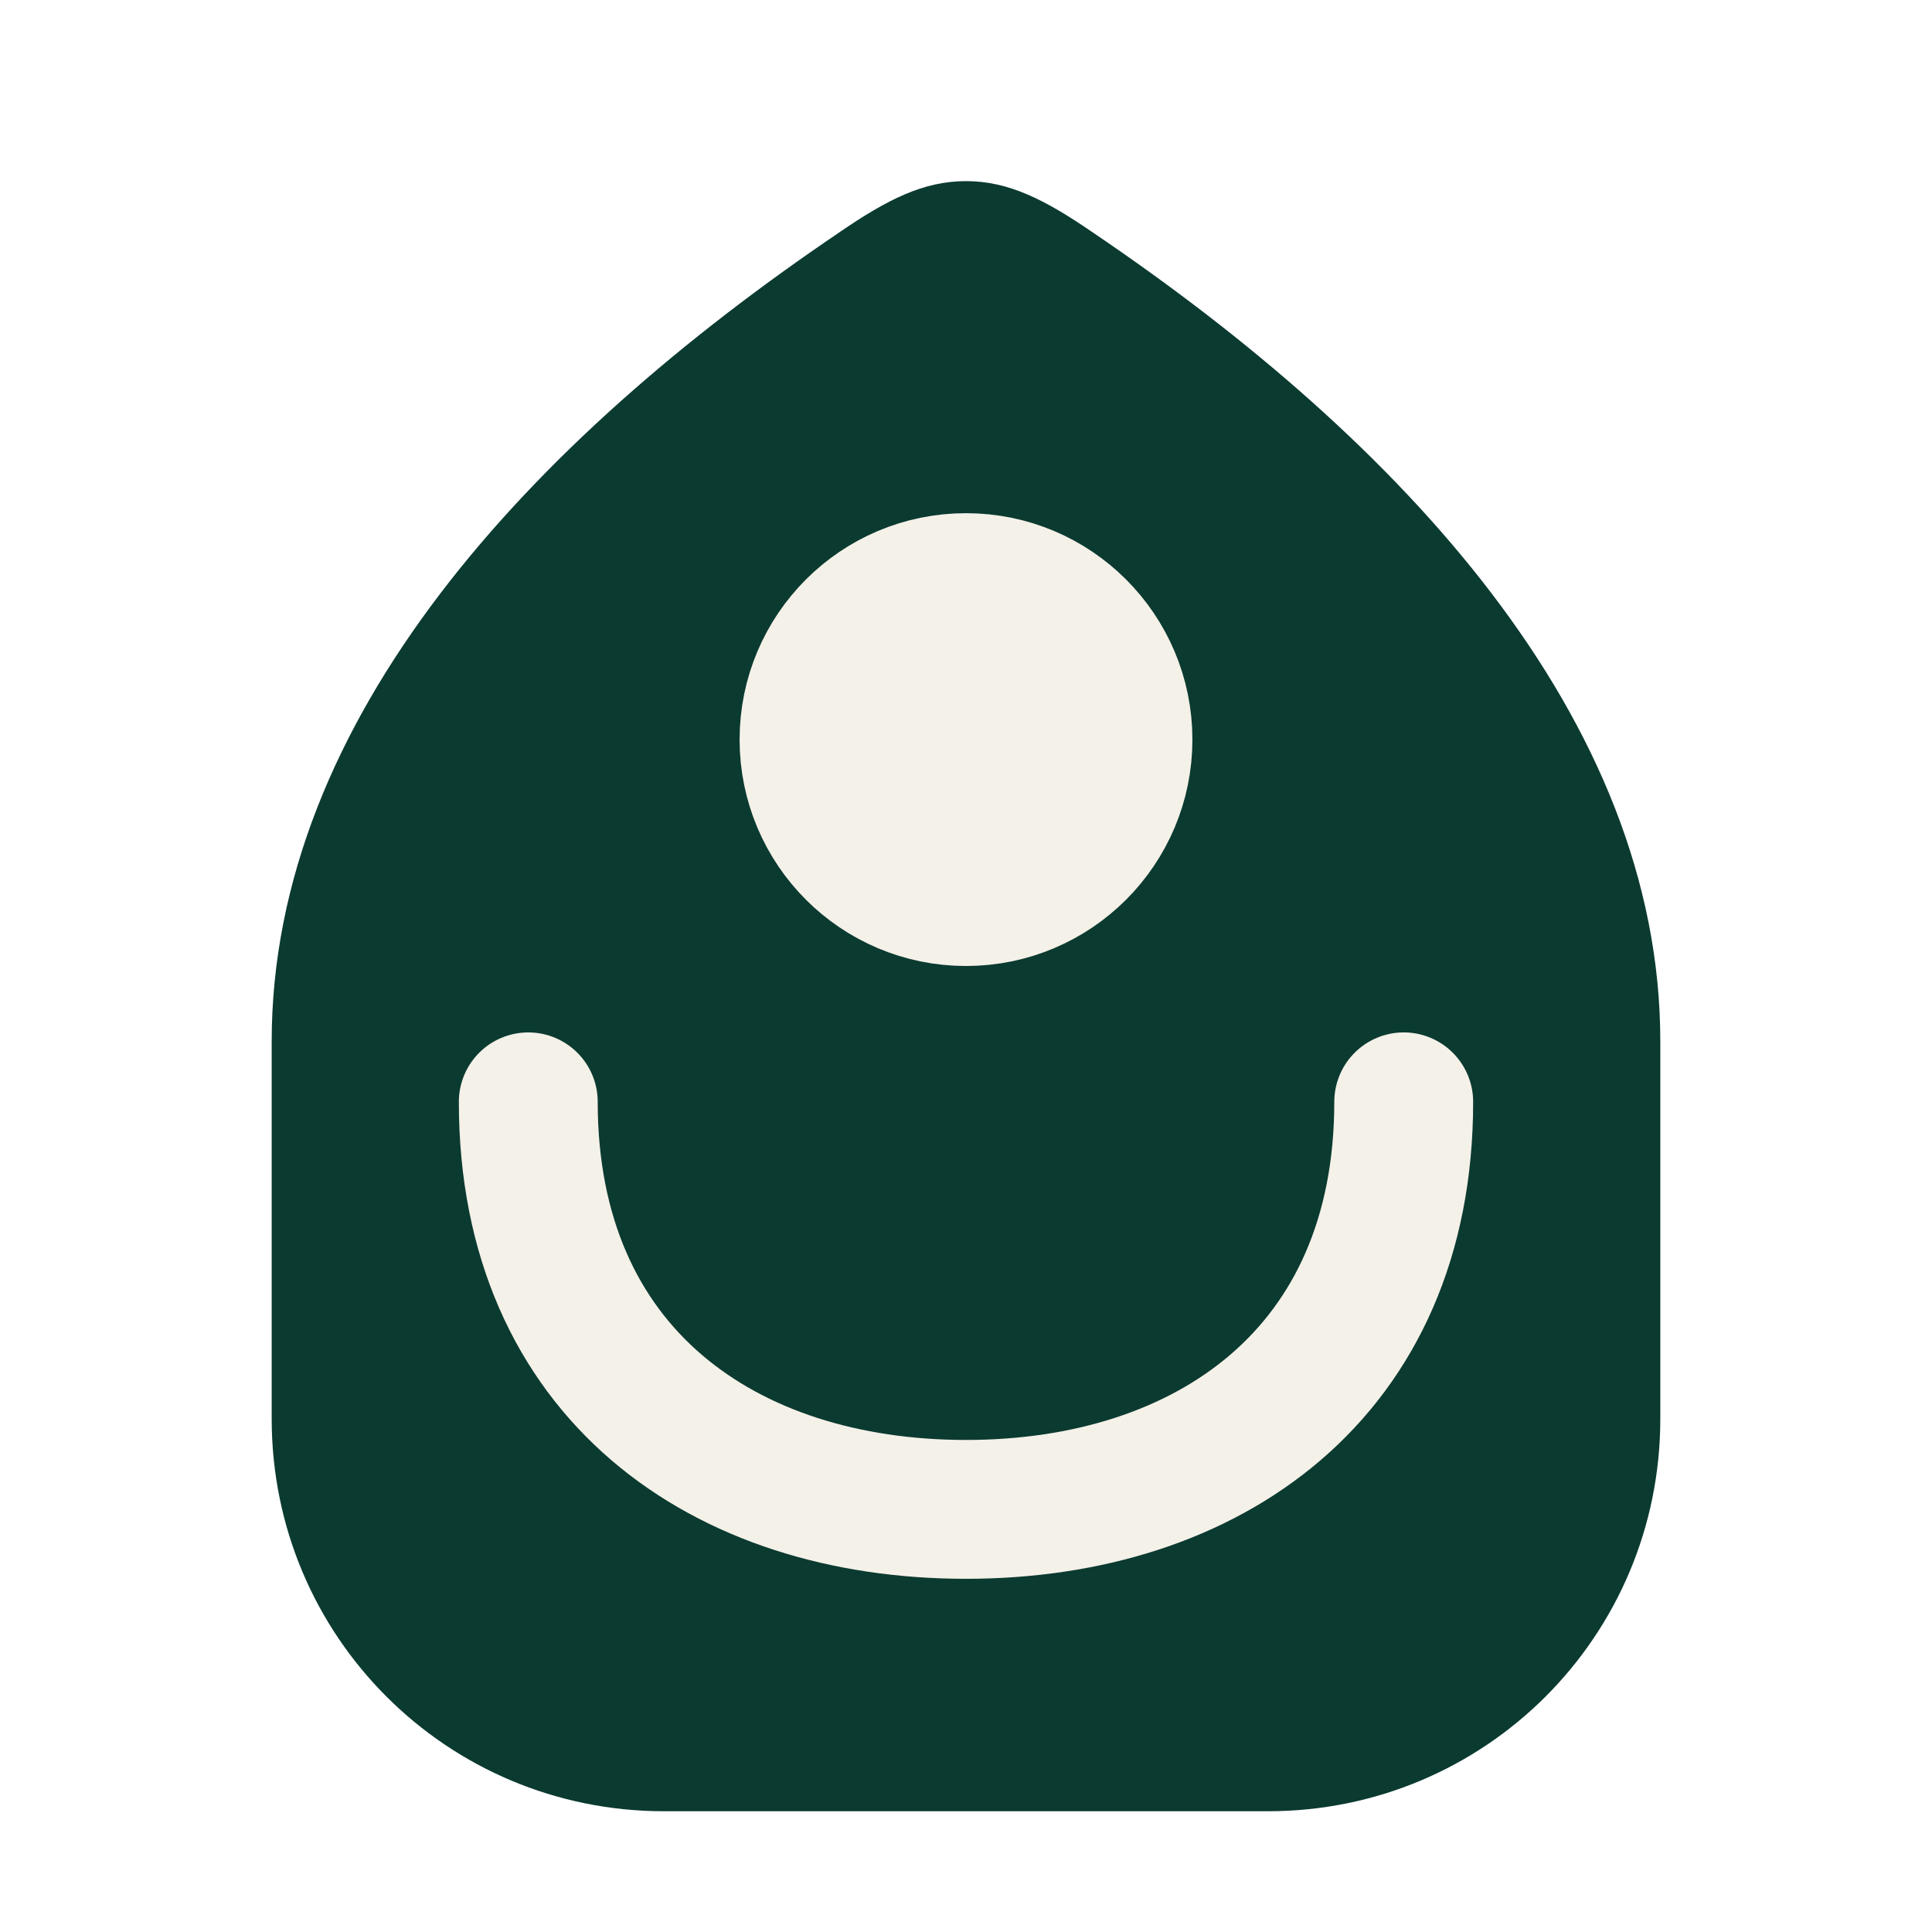
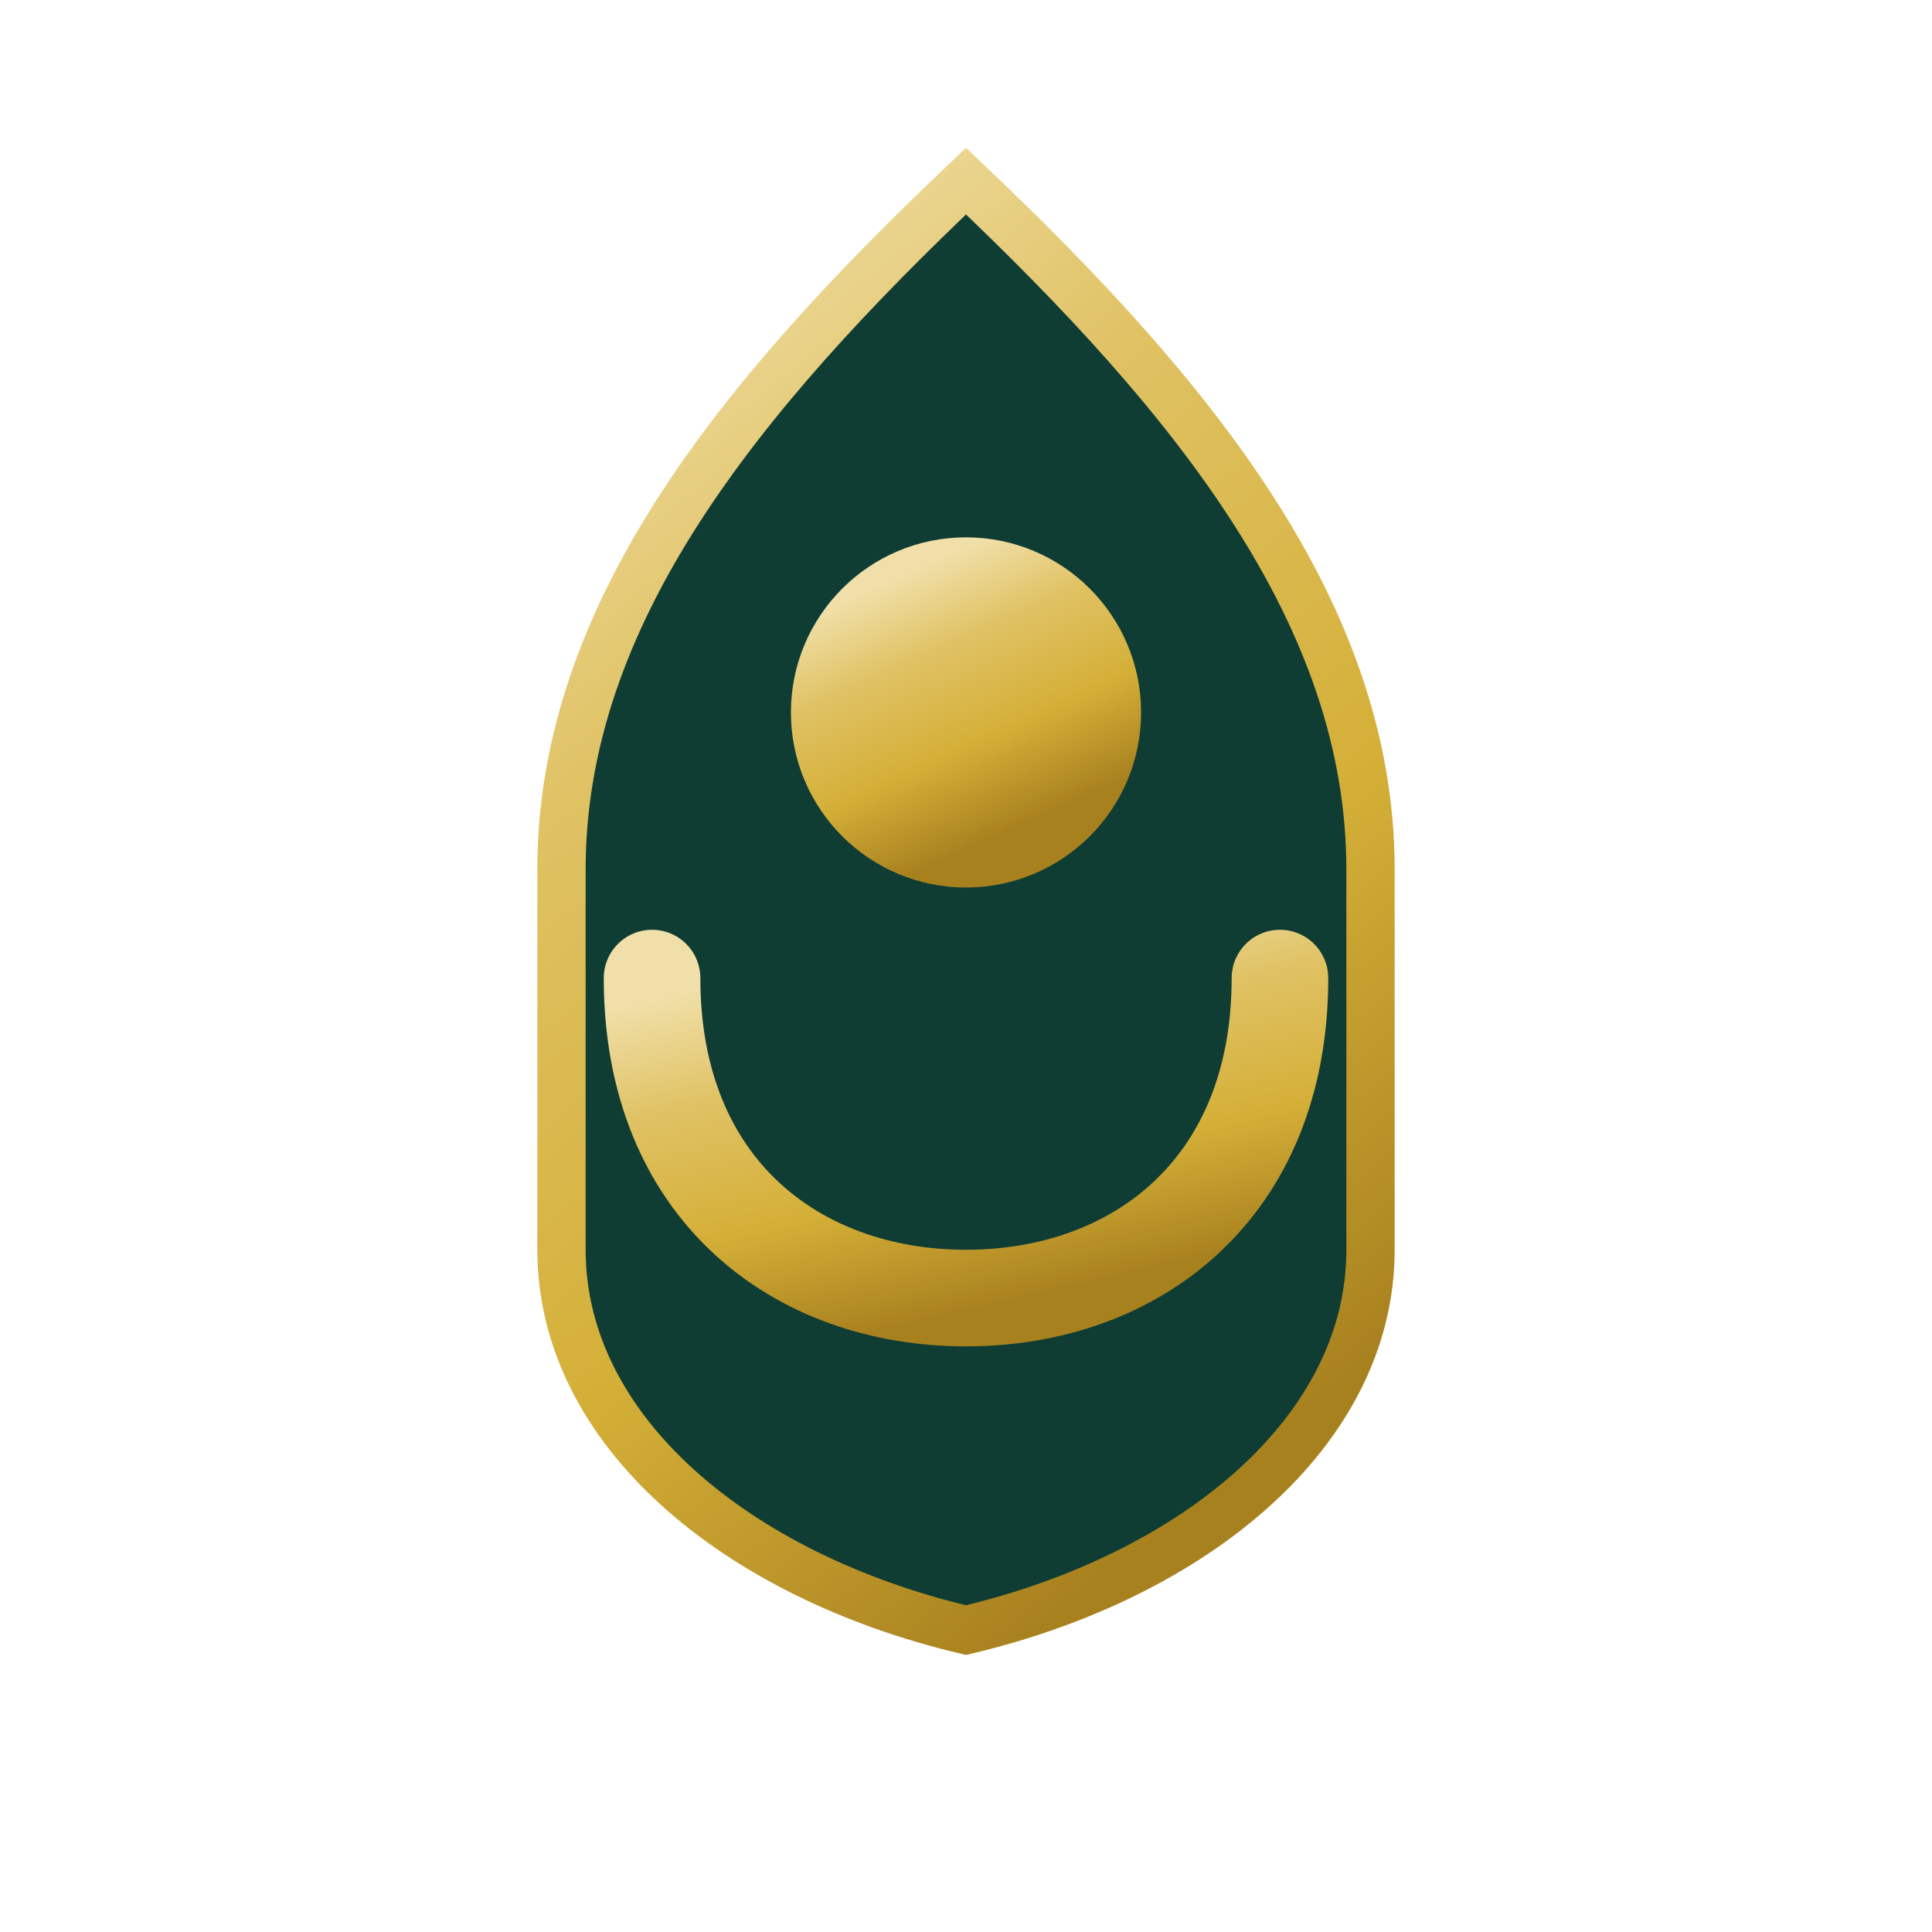
<svg xmlns="http://www.w3.org/2000/svg" viewBox="0 0 64 64" width="64" height="64" role="img" aria-label="donation">
-   <path d="M32 6 C33.4 6 34.6 6.6 36.2 7.7 C46.4 14.6 55 23.8 55 34.5 L55 47 C55 54.2 49.2 60 42 60 L22 60 C14.8 60 9 54.2 9 47 L9 34.5 C9 23.8 17.6 14.6 27.8 7.7 C29.4 6.6 30.6 6 32 6 Z" fill="#0B3A30" />
-   <g fill="none" stroke="#F4F1E8" stroke-width="4.6" stroke-linecap="round" stroke-linejoin="round">
-     <circle cx="32" cy="24.5" r="5.2" fill="#F4F1E8" />
-     <path d="M17.5 36.5 C17.5 45.5 24 50 32 50 C40 50 46.5 45.5 46.5 36.5" />
+   <defs>
+     <linearGradient id="fsGold" x1="0.15" y1="0" x2="0.6" y2="1">
+       <stop offset="0%" stop-color="#F0DFA8" />
+       <stop offset="30%" stop-color="#E0C264" />
+       <stop offset="66%" stop-color="#D4AF37" />
+       <stop offset="100%" stop-color="#A8811F" />
+     </linearGradient>
+   </defs>
+   <path d="M32 6 C39.6 13.2 45.4 20.4 45.4 28.8 L45.4 41.4 C45.4 47.4 39.6 52.2 32 54 C24.4 52.2 18.6 47.4 18.6 41.4 L18.6 28.8 C18.6 20.4 24.4 13.2 32 6 Z" fill="#0F3D34" stroke="url(#fsGold)" stroke-width="1.6" />
+   <g fill="none" stroke="url(#fsGold)" stroke-width="3.2" stroke-linecap="round" stroke-linejoin="round">
+     <circle cx="32" cy="23.6" r="4.2" fill="url(#fsGold)" />
+     <path d="M21.6 32.4 C21.6 39.4 26.4 43 32 43 C37.6 43 42.4 39.4 42.4 32.4" />
  </g>
</svg>
